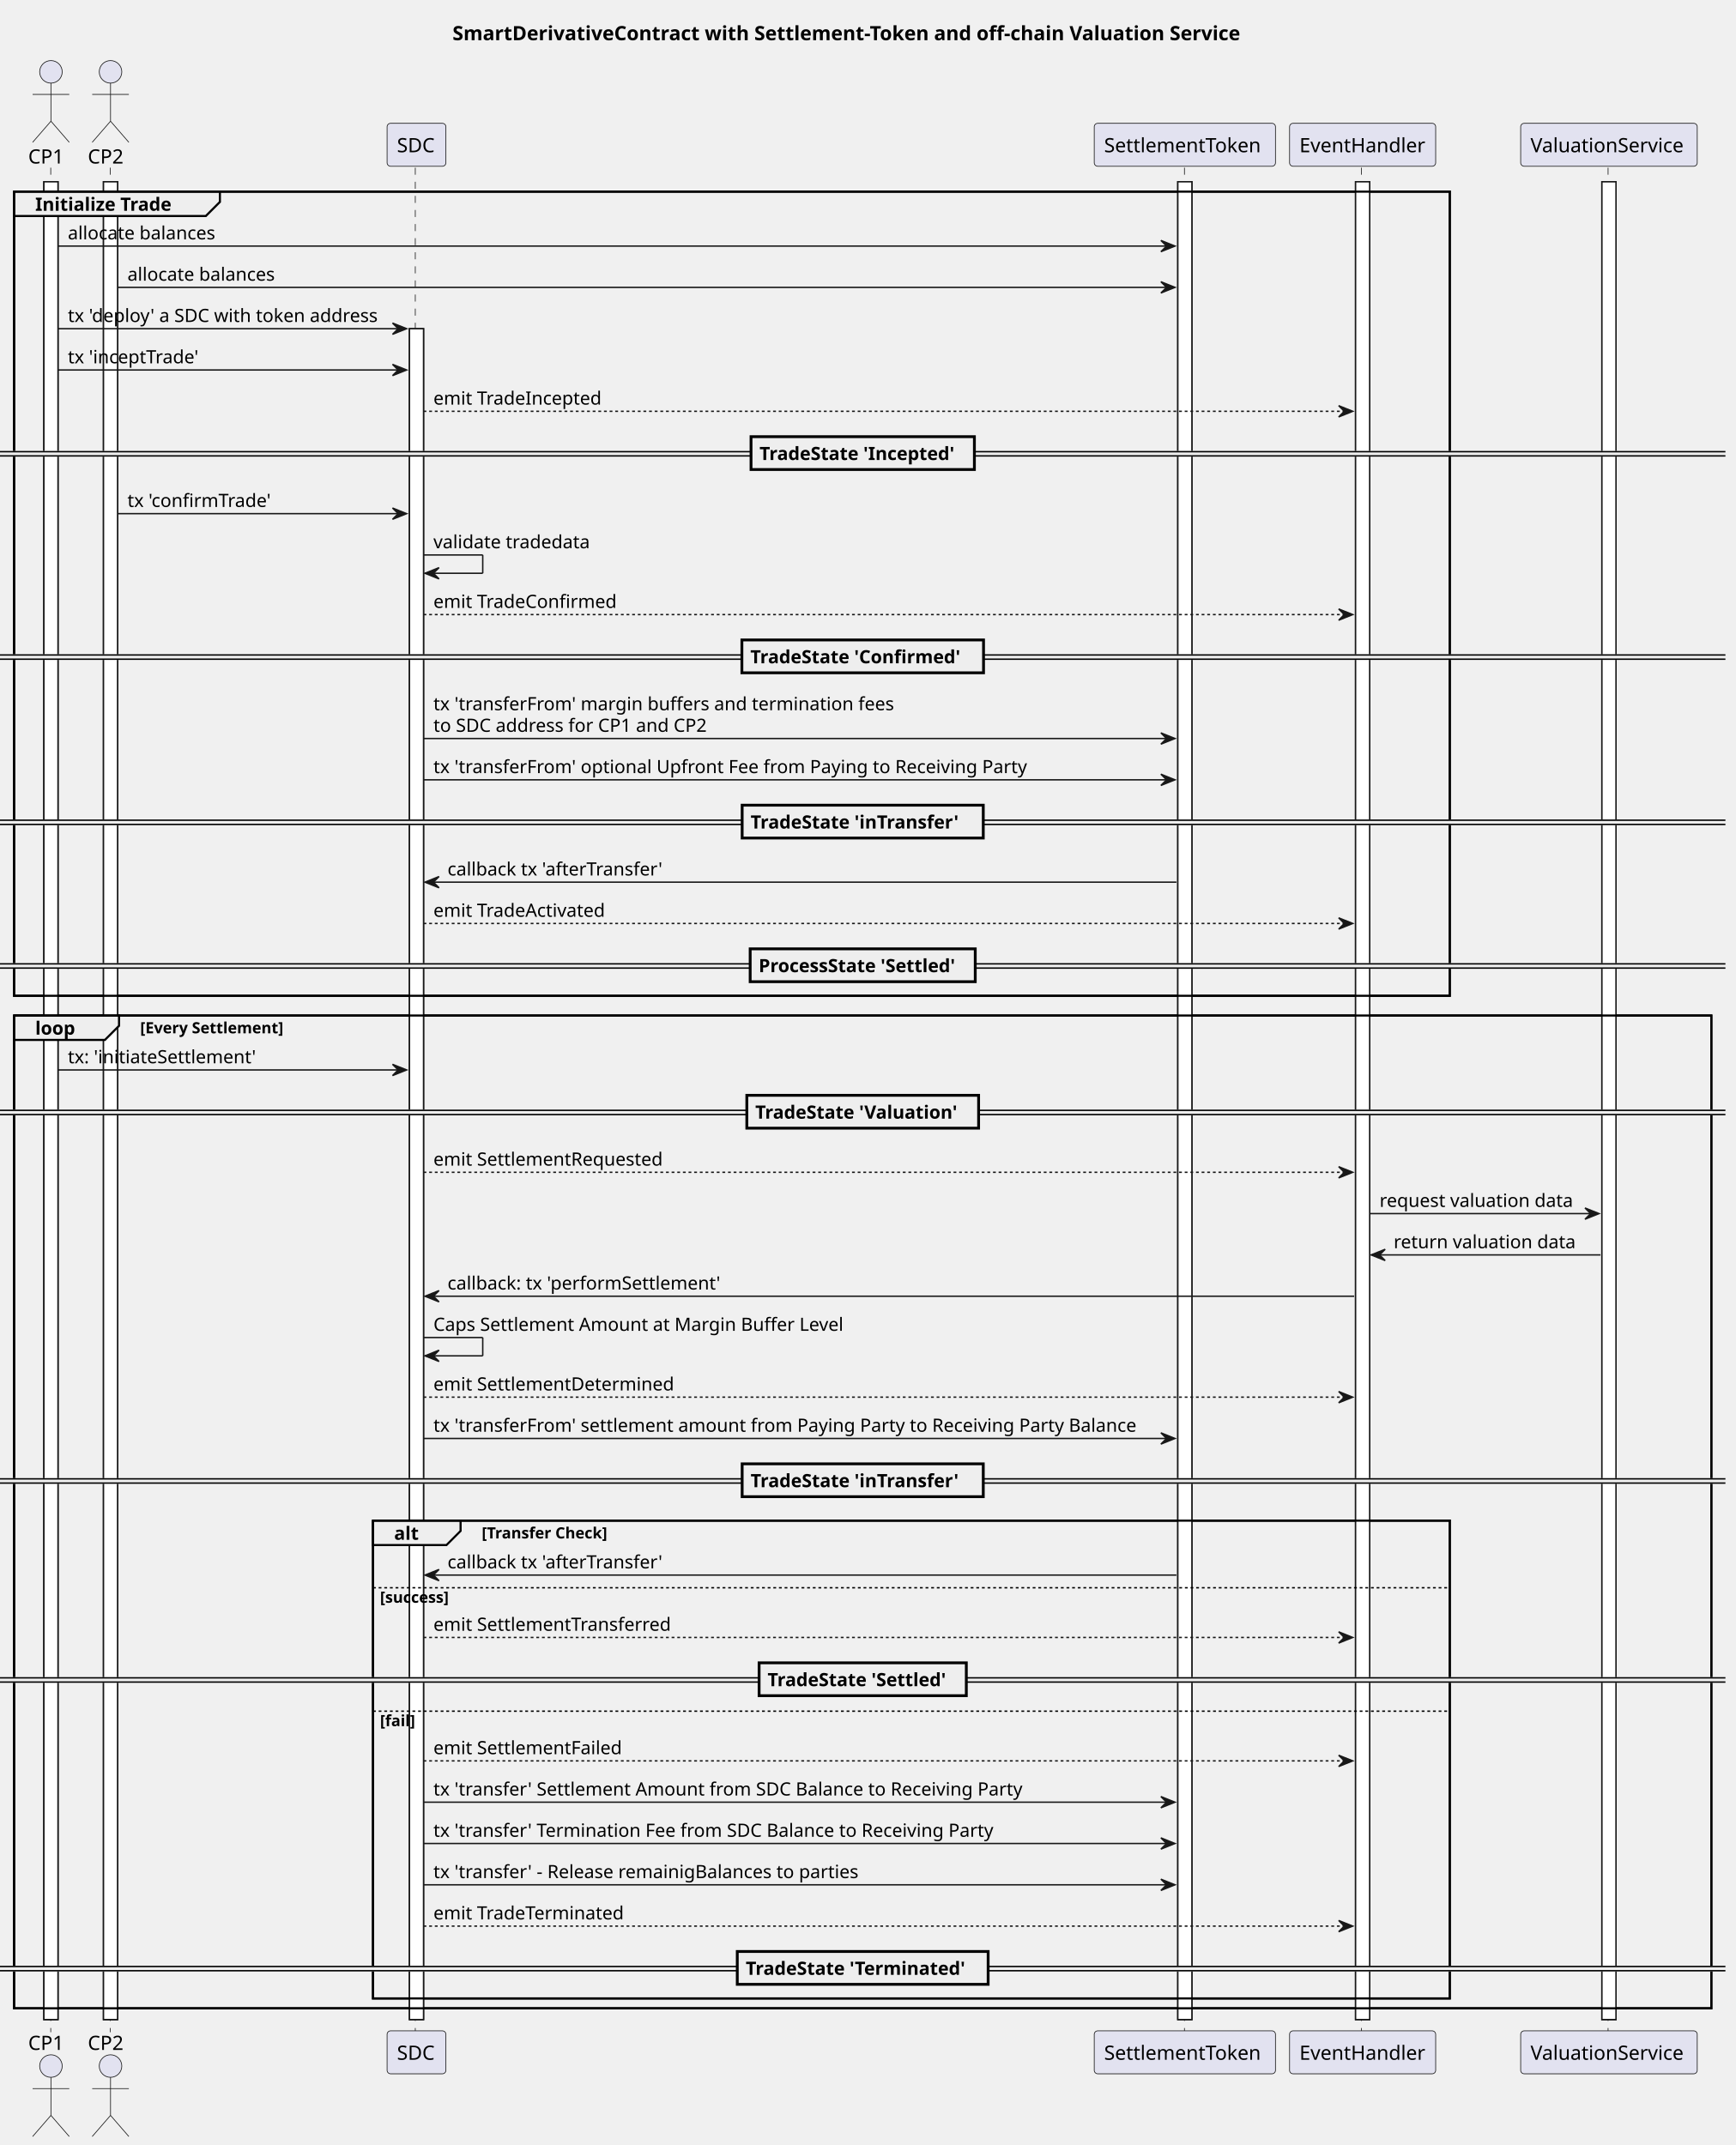
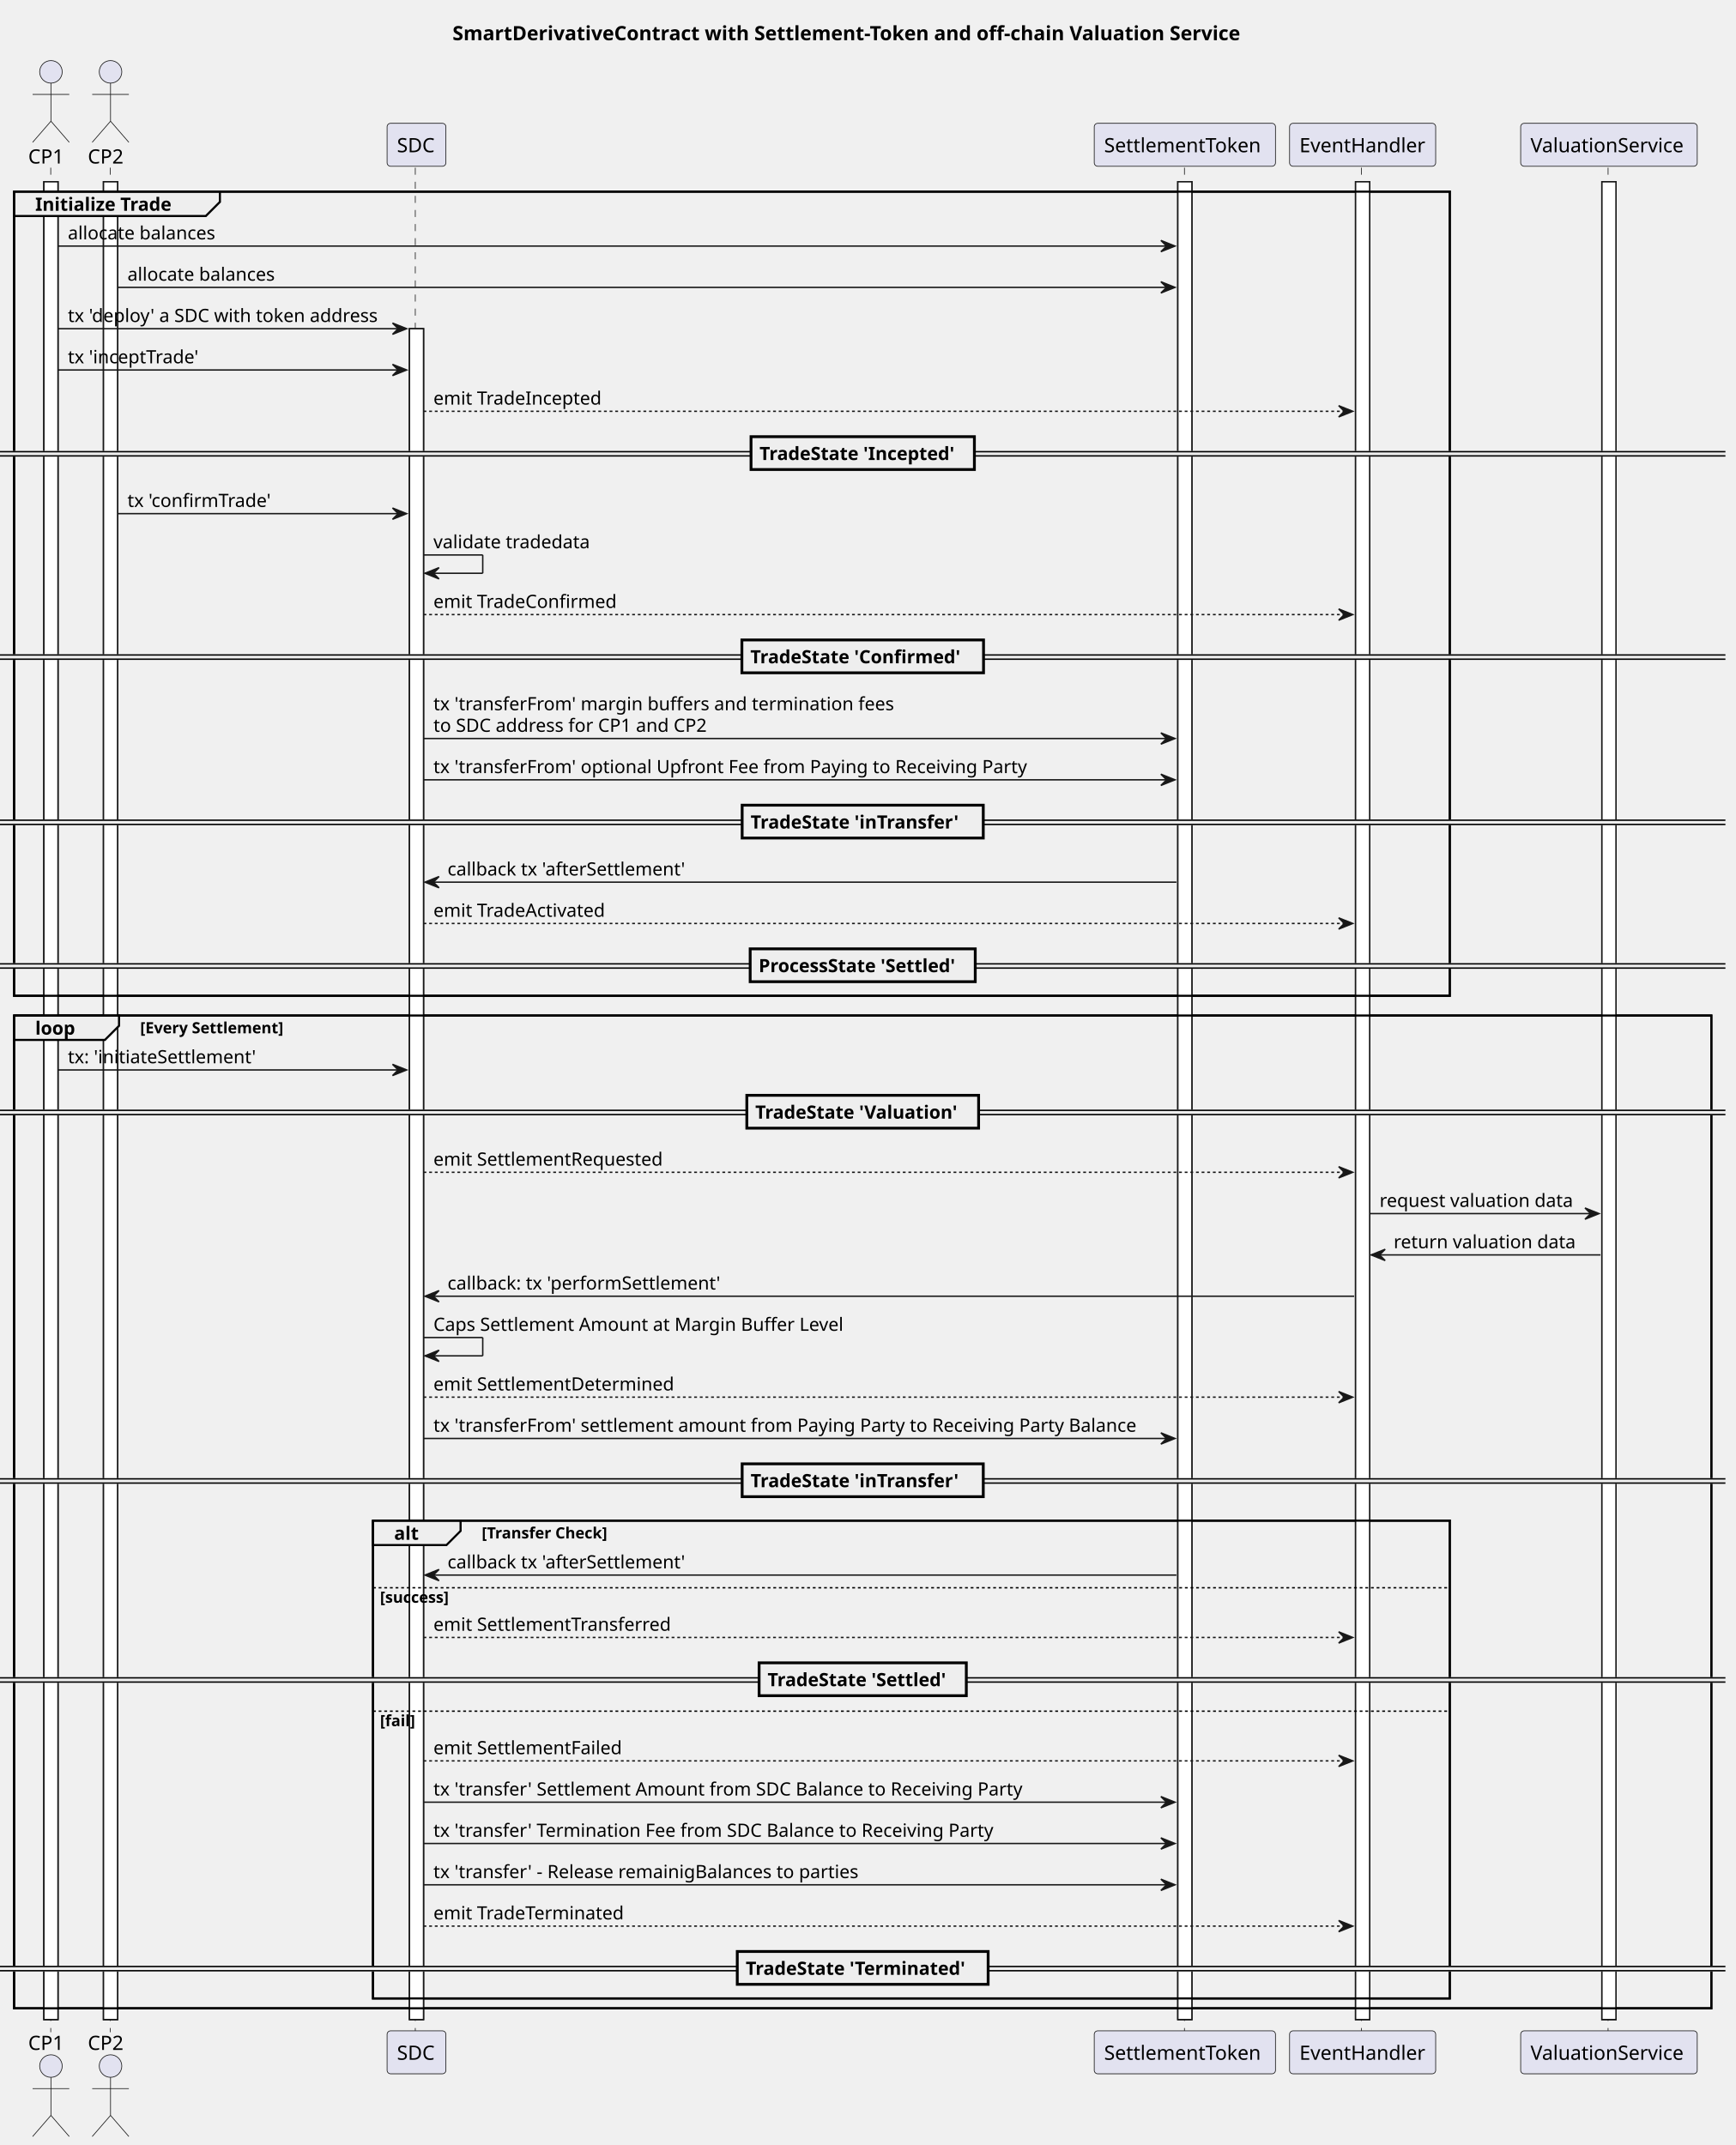
<svg xmlns="http://www.w3.org/2000/svg" contentStyleType="text/css" height="1522px" preserveAspectRatio="none" style="width:1231px;height:1522px;background:#FFFFFF;" version="1.1" viewBox="0 0 1231 1522" width="1231px" zoomAndPan="magnify">
  <defs />
  <g>
    <text fill="#000000" font-family="sans-serif" font-size="14" font-weight="bold" lengthAdjust="spacing" textLength="581.02" x="321.039" y="28.535">SmartDerivativeContract with Settlement-Token and off-chain Valuation Service</text>
    <rect fill="#FFFFFF" height="1304.022" style="stroke:#181818;stroke-width:1.0;" width="10" x="31.139" y="128.977" />
    <rect fill="#FFFFFF" height="1304.022" style="stroke:#181818;stroke-width:1.0;" width="10" x="73.416" y="128.977" />
    <rect fill="#FFFFFF" height="1199.779" style="stroke:#181818;stroke-width:1.0;" width="10" x="290.482" y="233.219" />
    <rect fill="#FFFFFF" height="1304.022" style="stroke:#181818;stroke-width:1.0;" width="10" x="835.596" y="128.977" />
    <rect fill="#FFFFFF" height="1304.022" style="stroke:#181818;stroke-width:1.0;" width="10" x="961.711" y="128.977" />
    <rect fill="#FFFFFF" height="1304.022" style="stroke:#181818;stroke-width:1.0;" width="10" x="1136.47" y="128.977" />
    <rect fill="none" height="570.59" style="stroke:#000000;stroke-width:1.5;" width="1018.538" x="10" y="135.977" />
    <rect fill="none" height="704.432" style="stroke:#000000;stroke-width:1.5;" width="1204.098" x="10" y="720.566" />
    <rect fill="none" height="339.016" style="stroke:#000000;stroke-width:1.5;" width="763.912" x="264.626" y="1078.982" />
    <line style="stroke:#181818;stroke-width:0.5;stroke-dasharray:5.0,5.0;" x1="36" x2="36" y1="118.977" y2="1441.998" />
    <line style="stroke:#181818;stroke-width:0.5;stroke-dasharray:5.0,5.0;" x1="78.277" x2="78.277" y1="118.977" y2="1441.998" />
    <line style="stroke:#181818;stroke-width:0.5;stroke-dasharray:5.0,5.0;" x1="294.626" x2="294.626" y1="118.977" y2="1441.998" />
    <line style="stroke:#181818;stroke-width:0.5;stroke-dasharray:5.0,5.0;" x1="840.307" x2="840.307" y1="118.977" y2="1441.998" />
    <line style="stroke:#181818;stroke-width:0.5;stroke-dasharray:5.0,5.0;" x1="965.884" x2="965.884" y1="118.977" y2="1441.998" />
    <line style="stroke:#181818;stroke-width:0.5;stroke-dasharray:5.0,5.0;" x1="1140.843" x2="1140.843" y1="118.977" y2="1441.998" />
    <text fill="#000000" font-family="sans-serif" font-size="14" lengthAdjust="spacing" textLength="26.277" x="20" y="116.023">CP1</text>
    <ellipse cx="36.139" cy="50.988" fill="#E2E2F0" rx="8" ry="8" style="stroke:#181818;stroke-width:0.5;" />
    <path d="M36.139,58.988 L36.139,85.988 M23.139,66.988 L49.139,66.988 M36.139,85.988 L23.139,100.988 M36.139,85.988 L49.139,100.988 " fill="none" style="stroke:#181818;stroke-width:0.5;" />
    <text fill="#000000" font-family="sans-serif" font-size="14" lengthAdjust="spacing" textLength="26.277" x="20" y="1454.533">CP1</text>
    <ellipse cx="36.139" cy="1465.986" fill="#E2E2F0" rx="8" ry="8" style="stroke:#181818;stroke-width:0.5;" />
    <path d="M36.139,1473.986 L36.139,1500.986 M23.139,1481.986 L49.139,1481.986 M36.139,1500.986 L23.139,1515.986 M36.139,1500.986 L49.139,1515.986 " fill="none" style="stroke:#181818;stroke-width:0.5;" />
    <text fill="#000000" font-family="sans-serif" font-size="14" lengthAdjust="spacing" textLength="26.277" x="62.277" y="116.023">CP2</text>
    <ellipse cx="78.416" cy="50.988" fill="#E2E2F0" rx="8" ry="8" style="stroke:#181818;stroke-width:0.5;" />
    <path d="M78.416,58.988 L78.416,85.988 M65.416,66.988 L91.416,66.988 M78.416,85.988 L65.416,100.988 M78.416,85.988 L91.416,100.988 " fill="none" style="stroke:#181818;stroke-width:0.5;" />
    <text fill="#000000" font-family="sans-serif" font-size="14" lengthAdjust="spacing" textLength="26.277" x="62.277" y="1454.533">CP2</text>
    <ellipse cx="78.416" cy="1465.986" fill="#E2E2F0" rx="8" ry="8" style="stroke:#181818;stroke-width:0.5;" />
    <path d="M78.416,1473.986 L78.416,1500.986 M65.416,1481.986 L91.416,1481.986 M78.416,1500.986 L65.416,1515.986 M78.416,1500.986 L91.416,1515.986 " fill="none" style="stroke:#181818;stroke-width:0.5;" />
    <rect fill="#E2E2F0" height="30.488" rx="2.5" ry="2.5" style="stroke:#181818;stroke-width:0.5;" width="41.713" x="274.626" y="87.488" />
    <text fill="#000000" font-family="sans-serif" font-size="14" lengthAdjust="spacing" textLength="27.713" x="281.626" y="108.023">SDC</text>
    <rect fill="#E2E2F0" height="30.488" rx="2.5" ry="2.5" style="stroke:#181818;stroke-width:0.5;" width="41.713" x="274.626" y="1440.998" />
    <text fill="#000000" font-family="sans-serif" font-size="14" lengthAdjust="spacing" textLength="27.713" x="281.626" y="1461.533">SDC</text>
    <rect fill="#E2E2F0" height="30.488" rx="2.5" ry="2.5" style="stroke:#181818;stroke-width:0.5;" width="128.577" x="776.307" y="87.488" />
    <text fill="#000000" font-family="sans-serif" font-size="14" lengthAdjust="spacing" textLength="114.577" x="783.307" y="108.023">SettlementToken</text>
    <rect fill="#E2E2F0" height="30.488" rx="2.5" ry="2.5" style="stroke:#181818;stroke-width:0.5;" width="128.577" x="776.307" y="1440.998" />
    <text fill="#000000" font-family="sans-serif" font-size="14" lengthAdjust="spacing" textLength="114.577" x="783.307" y="1461.533">SettlementToken</text>
    <rect fill="#E2E2F0" height="30.488" rx="2.5" ry="2.5" style="stroke:#181818;stroke-width:0.5;" width="103.653" x="914.884" y="87.488" />
    <text fill="#000000" font-family="sans-serif" font-size="14" lengthAdjust="spacing" textLength="89.653" x="921.884" y="108.023">EventHandler</text>
    <rect fill="#E2E2F0" height="30.488" rx="2.5" ry="2.5" style="stroke:#181818;stroke-width:0.5;" width="103.653" x="914.884" y="1440.998" />
    <text fill="#000000" font-family="sans-serif" font-size="14" lengthAdjust="spacing" textLength="89.653" x="921.884" y="1461.533">EventHandler</text>
    <rect fill="#E2E2F0" height="30.488" rx="2.5" ry="2.5" style="stroke:#181818;stroke-width:0.5;" width="125.255" x="1078.843" y="87.488" />
    <text fill="#000000" font-family="sans-serif" font-size="14" lengthAdjust="spacing" textLength="111.255" x="1085.843" y="108.023">ValuationService</text>
    <rect fill="#E2E2F0" height="30.488" rx="2.5" ry="2.5" style="stroke:#181818;stroke-width:0.5;" width="125.255" x="1078.843" y="1440.998" />
    <text fill="#000000" font-family="sans-serif" font-size="14" lengthAdjust="spacing" textLength="111.255" x="1085.843" y="1461.533">ValuationService</text>
    <rect fill="#FFFFFF" height="1304.022" style="stroke:#181818;stroke-width:1.0;" width="10" x="31.139" y="128.977" />
    <rect fill="#FFFFFF" height="1304.022" style="stroke:#181818;stroke-width:1.0;" width="10" x="73.416" y="128.977" />
    <rect fill="#FFFFFF" height="1199.779" style="stroke:#181818;stroke-width:1.0;" width="10" x="290.482" y="233.219" />
    <rect fill="#FFFFFF" height="1304.022" style="stroke:#181818;stroke-width:1.0;" width="10" x="835.596" y="128.977" />
    <rect fill="#FFFFFF" height="1304.022" style="stroke:#181818;stroke-width:1.0;" width="10" x="961.711" y="128.977" />
    <rect fill="#FFFFFF" height="1304.022" style="stroke:#181818;stroke-width:1.0;" width="10" x="1136.47" y="128.977" />
    <path d="M10,135.977 L156.004,135.977 L156.004,143.287 L146.004,153.287 L10,153.287 L10,135.977 " fill="#EEEEEE" style="stroke:#000000;stroke-width:1.5;" />
    <rect fill="none" height="570.59" style="stroke:#000000;stroke-width:1.5;" width="1018.538" x="10" y="135.977" />
    <text fill="#000000" font-family="sans-serif" font-size="13" font-weight="bold" lengthAdjust="spacing" textLength="101.004" x="25" y="149.545">Initialize Trade</text>
    <polygon fill="#181818" points="823.596,170.598,833.596,174.598,823.596,178.598,827.596,174.598" style="stroke:#181818;stroke-width:1.0;" />
    <line style="stroke:#181818;stroke-width:1.0;" x1="41.139" x2="829.596" y1="174.598" y2="174.598" />
    <text fill="#000000" font-family="sans-serif" font-size="13" lengthAdjust="spacing" textLength="107.631" x="48.139" y="169.856">allocate balances</text>
    <polygon fill="#181818" points="823.596,199.908,833.596,203.908,823.596,207.908,827.596,203.908" style="stroke:#181818;stroke-width:1.0;" />
    <line style="stroke:#181818;stroke-width:1.0;" x1="83.416" x2="829.596" y1="203.908" y2="203.908" />
    <text fill="#000000" font-family="sans-serif" font-size="13" lengthAdjust="spacing" textLength="107.631" x="90.416" y="199.166">allocate balances</text>
    <polygon fill="#181818" points="278.482,229.219,288.482,233.219,278.482,237.219,282.482,233.219" style="stroke:#181818;stroke-width:1.0;" />
    <line style="stroke:#181818;stroke-width:1.0;" x1="41.139" x2="284.482" y1="233.219" y2="233.219" />
    <text fill="#000000" font-family="sans-serif" font-size="13" lengthAdjust="spacing" textLength="230.344" x="48.139" y="228.477">tx 'deploy' a SDC with token address</text>
    <polygon fill="#181818" points="278.482,258.529,288.482,262.529,278.482,266.529,282.482,262.529" style="stroke:#181818;stroke-width:1.0;" />
    <line style="stroke:#181818;stroke-width:1.0;" x1="41.139" x2="284.482" y1="262.529" y2="262.529" />
    <text fill="#000000" font-family="sans-serif" font-size="13" lengthAdjust="spacing" textLength="97.817" x="48.139" y="257.787">tx 'inceptTrade'</text>
    <polygon fill="#181818" points="949.711,287.84,959.711,291.84,949.711,295.84,953.711,291.84" style="stroke:#181818;stroke-width:1.0;" />
    <line style="stroke:#181818;stroke-width:1.0;stroke-dasharray:2.0,2.0;" x1="300.482" x2="955.711" y1="291.84" y2="291.84" />
    <text fill="#000000" font-family="sans-serif" font-size="13" lengthAdjust="spacing" textLength="122.44" x="307.482" y="287.098">emit TradeIncepted</text>
    <rect fill="#EEEEEE" height="3" style="stroke:#EEEEEE;stroke-width:1.0;" width="1224.098" x="0" y="320.495" />
    <line style="stroke:#000000;stroke-width:1.0;" x1="0" x2="1224.098" y1="320.495" y2="320.495" />
    <line style="stroke:#000000;stroke-width:1.0;" x1="0" x2="1224.098" y1="323.495" y2="323.495" />
    <rect fill="#EEEEEE" height="23.311" style="stroke:#000000;stroke-width:2.0;" width="158.466" x="532.816" y="309.84" />
    <text fill="#000000" font-family="sans-serif" font-size="13" font-weight="bold" lengthAdjust="spacing" textLength="140.182" x="538.816" y="326.408">TradeState 'Incepted'</text>
    <polygon fill="#181818" points="278.482,360.461,288.482,364.461,278.482,368.461,282.482,364.461" style="stroke:#181818;stroke-width:1.0;" />
    <line style="stroke:#181818;stroke-width:1.0;" x1="83.416" x2="284.482" y1="364.461" y2="364.461" />
    <text fill="#000000" font-family="sans-serif" font-size="13" lengthAdjust="spacing" textLength="107.751" x="90.416" y="359.719">tx 'confirmTrade'</text>
    <line style="stroke:#181818;stroke-width:1.0;" x1="300.482" x2="342.482" y1="393.772" y2="393.772" />
    <line style="stroke:#181818;stroke-width:1.0;" x1="342.482" x2="342.482" y1="393.772" y2="406.772" />
    <line style="stroke:#181818;stroke-width:1.0;" x1="301.482" x2="342.482" y1="406.772" y2="406.772" />
    <polygon fill="#181818" points="311.482,402.772,301.482,406.772,311.482,410.772,307.482,406.772" style="stroke:#181818;stroke-width:1.0;" />
    <text fill="#000000" font-family="sans-serif" font-size="13" lengthAdjust="spacing" textLength="113.191" x="307.482" y="389.029">validate tradedata</text>
    <polygon fill="#181818" points="949.711,432.082,959.711,436.082,949.711,440.082,953.711,436.082" style="stroke:#181818;stroke-width:1.0;" />
    <line style="stroke:#181818;stroke-width:1.0;stroke-dasharray:2.0,2.0;" x1="300.482" x2="955.711" y1="436.082" y2="436.082" />
    <text fill="#000000" font-family="sans-serif" font-size="13" lengthAdjust="spacing" textLength="134.723" x="307.482" y="431.34">emit TradeConfirmed</text>
    <rect fill="#EEEEEE" height="3" style="stroke:#EEEEEE;stroke-width:1.0;" width="1224.098" x="0" y="464.737" />
    <line style="stroke:#000000;stroke-width:1.0;" x1="0" x2="1224.098" y1="464.737" y2="464.737" />
    <line style="stroke:#000000;stroke-width:1.0;" x1="0" x2="1224.098" y1="467.737" y2="467.737" />
    <rect fill="#EEEEEE" height="23.311" style="stroke:#000000;stroke-width:2.0;" width="171.435" x="526.332" y="454.082" />
    <text fill="#000000" font-family="sans-serif" font-size="13" font-weight="bold" lengthAdjust="spacing" textLength="153.15" x="532.332" y="470.65">TradeState 'Confirmed'</text>
    <polygon fill="#181818" points="823.596,520.014,833.596,524.014,823.596,528.014,827.596,524.014" style="stroke:#181818;stroke-width:1.0;" />
    <line style="stroke:#181818;stroke-width:1.0;" x1="300.482" x2="829.596" y1="524.014" y2="524.014" />
    <text fill="#000000" font-family="sans-serif" font-size="13" lengthAdjust="spacing" textLength="337.403" x="307.482" y="503.961">tx 'transferFrom' margin buffers and termination fees</text>
    <text fill="#000000" font-family="sans-serif" font-size="13" lengthAdjust="spacing" textLength="202.935" x="307.482" y="519.271">to SDC address for CP1 and CP2</text>
    <polygon fill="#181818" points="823.596,549.324,833.596,553.324,823.596,557.324,827.596,553.324" style="stroke:#181818;stroke-width:1.0;" />
    <line style="stroke:#181818;stroke-width:1.0;" x1="300.482" x2="829.596" y1="553.324" y2="553.324" />
    <text fill="#000000" font-family="sans-serif" font-size="13" lengthAdjust="spacing" textLength="434.332" x="307.482" y="548.582">tx 'transferFrom' optional Upfront Fee from Paying to Receiving Party</text>
    <rect fill="#EEEEEE" height="3" style="stroke:#EEEEEE;stroke-width:1.0;" width="1224.098" x="0" y="581.98" />
    <line style="stroke:#000000;stroke-width:1.0;" x1="0" x2="1224.098" y1="581.98" y2="581.98" />
    <line style="stroke:#000000;stroke-width:1.0;" x1="0" x2="1224.098" y1="584.98" y2="584.98" />
    <rect fill="#EEEEEE" height="23.311" style="stroke:#000000;stroke-width:2.0;" width="171.06" x="526.519" y="571.324" />
    <text fill="#000000" font-family="sans-serif" font-size="13" font-weight="bold" lengthAdjust="spacing" textLength="152.775" x="532.519" y="587.893">TradeState 'inTransfer'</text>
    <polygon fill="#181818" points="311.482,621.945,301.482,625.945,311.482,629.945,307.482,625.945" style="stroke:#181818;stroke-width:1.0;" />
    <line style="stroke:#181818;stroke-width:1.0;" x1="305.482" x2="834.596" y1="625.945" y2="625.945" />
-     <text fill="#000000" font-family="sans-serif" font-size="13" lengthAdjust="spacing" textLength="160.126" x="317.482" y="621.203">callback tx 'afterTransfer'</text>
+     <text fill="#000000" font-family="sans-serif" font-size="13" lengthAdjust="spacing" textLength="160.126" x="317.482" y="621.203">callback tx 'afterSettlement'</text>
    <polygon fill="#181818" points="949.711,651.256,959.711,655.256,949.711,659.256,953.711,655.256" style="stroke:#181818;stroke-width:1.0;" />
    <line style="stroke:#181818;stroke-width:1.0;stroke-dasharray:2.0,2.0;" x1="300.482" x2="955.711" y1="655.256" y2="655.256" />
    <text fill="#000000" font-family="sans-serif" font-size="13" lengthAdjust="spacing" textLength="126.699" x="307.482" y="650.514">emit TradeActivated</text>
    <rect fill="#EEEEEE" height="3" style="stroke:#EEEEEE;stroke-width:1.0;" width="1224.098" x="0" y="683.911" />
    <line style="stroke:#000000;stroke-width:1.0;" x1="0" x2="1224.098" y1="683.911" y2="683.911" />
    <line style="stroke:#000000;stroke-width:1.0;" x1="0" x2="1224.098" y1="686.911" y2="686.911" />
    <rect fill="#EEEEEE" height="23.311" style="stroke:#000000;stroke-width:2.0;" width="159.679" x="532.21" y="673.256" />
    <text fill="#000000" font-family="sans-serif" font-size="13" font-weight="bold" lengthAdjust="spacing" textLength="141.394" x="538.21" y="689.824">ProcessState 'Settled'</text>
    <path d="M10,720.566 L84.447,720.566 L84.447,727.877 L74.447,737.877 L10,737.877 L10,720.566 " fill="#EEEEEE" style="stroke:#000000;stroke-width:1.5;" />
    <rect fill="none" height="704.432" style="stroke:#000000;stroke-width:1.5;" width="1204.098" x="10" y="720.566" />
    <text fill="#000000" font-family="sans-serif" font-size="13" font-weight="bold" lengthAdjust="spacing" textLength="29.447" x="25" y="734.135">loop</text>
    <text fill="#000000" font-family="sans-serif" font-size="11" font-weight="bold" lengthAdjust="spacing" textLength="103.232" x="99.447" y="733.201">[Every Settlement]</text>
    <polygon fill="#181818" points="278.482,755.188,288.482,759.188,278.482,763.188,282.482,759.188" style="stroke:#181818;stroke-width:1.0;" />
    <line style="stroke:#181818;stroke-width:1.0;" x1="41.139" x2="284.482" y1="759.188" y2="759.188" />
    <text fill="#000000" font-family="sans-serif" font-size="13" lengthAdjust="spacing" textLength="137.782" x="48.139" y="754.445">tx: 'initiateSettlement'</text>
    <rect fill="#EEEEEE" height="3" style="stroke:#EEEEEE;stroke-width:1.0;" width="1224.098" x="0" y="787.843" />
    <line style="stroke:#000000;stroke-width:1.0;" x1="0" x2="1224.098" y1="787.843" y2="787.843" />
    <line style="stroke:#000000;stroke-width:1.0;" x1="0" x2="1224.098" y1="790.843" y2="790.843" />
    <rect fill="#EEEEEE" height="23.311" style="stroke:#000000;stroke-width:2.0;" width="164.44" x="529.829" y="777.188" />
    <text fill="#000000" font-family="sans-serif" font-size="13" font-weight="bold" lengthAdjust="spacing" textLength="146.155" x="535.829" y="793.756">TradeState 'Valuation'</text>
    <polygon fill="#181818" points="949.711,827.809,959.711,831.809,949.711,835.809,953.711,831.809" style="stroke:#181818;stroke-width:1.0;" />
    <line style="stroke:#181818;stroke-width:1.0;stroke-dasharray:2.0,2.0;" x1="300.482" x2="955.711" y1="831.809" y2="831.809" />
    <text fill="#000000" font-family="sans-serif" font-size="13" lengthAdjust="spacing" textLength="165.261" x="307.482" y="827.066">emit SettlementRequested</text>
    <polygon fill="#181818" points="1124.47,857.119,1134.47,861.119,1124.47,865.119,1128.47,861.119" style="stroke:#181818;stroke-width:1.0;" />
    <line style="stroke:#181818;stroke-width:1.0;" x1="971.711" x2="1130.47" y1="861.119" y2="861.119" />
    <text fill="#000000" font-family="sans-serif" font-size="13" lengthAdjust="spacing" textLength="140.759" x="978.711" y="856.377">request valuation data</text>
    <polygon fill="#181818" points="982.711,886.43,972.711,890.43,982.711,894.43,978.711,890.43" style="stroke:#181818;stroke-width:1.0;" />
    <line style="stroke:#181818;stroke-width:1.0;" x1="976.711" x2="1135.47" y1="890.43" y2="890.43" />
    <text fill="#000000" font-family="sans-serif" font-size="13" lengthAdjust="spacing" textLength="132.095" x="988.711" y="885.688">return valuation data</text>
    <polygon fill="#181818" points="311.482,915.74,301.482,919.74,311.482,923.74,307.482,919.74" style="stroke:#181818;stroke-width:1.0;" />
    <line style="stroke:#181818;stroke-width:1.0;" x1="305.482" x2="960.711" y1="919.74" y2="919.74" />
    <text fill="#000000" font-family="sans-serif" font-size="13" lengthAdjust="spacing" textLength="200.345" x="317.482" y="914.998">callback: tx 'performSettlement'</text>
    <line style="stroke:#181818;stroke-width:1.0;" x1="300.482" x2="342.482" y1="949.051" y2="949.051" />
    <line style="stroke:#181818;stroke-width:1.0;" x1="342.482" x2="342.482" y1="949.051" y2="962.051" />
    <line style="stroke:#181818;stroke-width:1.0;" x1="301.482" x2="342.482" y1="962.051" y2="962.051" />
    <polygon fill="#181818" points="311.482,958.051,301.482,962.051,311.482,966.051,307.482,962.051" style="stroke:#181818;stroke-width:1.0;" />
    <text fill="#000000" font-family="sans-serif" font-size="13" lengthAdjust="spacing" textLength="298.27" x="307.482" y="944.309">Caps Settlement Amount at Margin Buffer Level</text>
    <polygon fill="#181818" points="949.711,987.361,959.711,991.361,949.711,995.361,953.711,991.361" style="stroke:#181818;stroke-width:1.0;" />
    <line style="stroke:#181818;stroke-width:1.0;stroke-dasharray:2.0,2.0;" x1="300.482" x2="955.711" y1="991.361" y2="991.361" />
    <text fill="#000000" font-family="sans-serif" font-size="13" lengthAdjust="spacing" textLength="173.183" x="307.482" y="986.619">emit SettlementDetermined</text>
    <polygon fill="#181818" points="823.596,1016.672,833.596,1020.672,823.596,1024.672,827.596,1020.672" style="stroke:#181818;stroke-width:1.0;" />
    <line style="stroke:#181818;stroke-width:1.0;" x1="300.482" x2="829.596" y1="1020.672" y2="1020.672" />
    <text fill="#000000" font-family="sans-serif" font-size="13" lengthAdjust="spacing" textLength="511.113" x="307.482" y="1015.93">tx 'transferFrom' settlement amount from Paying Party to Receiving Party Balance</text>
    <rect fill="#EEEEEE" height="3" style="stroke:#EEEEEE;stroke-width:1.0;" width="1224.098" x="0" y="1049.327" />
    <line style="stroke:#000000;stroke-width:1.0;" x1="0" x2="1224.098" y1="1049.327" y2="1049.327" />
    <line style="stroke:#000000;stroke-width:1.0;" x1="0" x2="1224.098" y1="1052.327" y2="1052.327" />
    <rect fill="#EEEEEE" height="23.311" style="stroke:#000000;stroke-width:2.0;" width="171.06" x="526.519" y="1038.672" />
    <text fill="#000000" font-family="sans-serif" font-size="13" font-weight="bold" lengthAdjust="spacing" textLength="152.775" x="532.519" y="1055.24">TradeState 'inTransfer'</text>
    <path d="M264.626,1078.982 L326.765,1078.982 L326.765,1086.293 L316.765,1096.293 L264.626,1096.293 L264.626,1078.982 " fill="#EEEEEE" style="stroke:#000000;stroke-width:1.5;" />
    <rect fill="none" height="339.016" style="stroke:#000000;stroke-width:1.5;" width="763.912" x="264.626" y="1078.982" />
    <text fill="#000000" font-family="sans-serif" font-size="13" font-weight="bold" lengthAdjust="spacing" textLength="17.139" x="279.626" y="1092.551">alt</text>
    <text fill="#000000" font-family="sans-serif" font-size="11" font-weight="bold" lengthAdjust="spacing" textLength="94.606" x="341.765" y="1091.617">[Transfer Check]</text>
    <polygon fill="#181818" points="311.482,1113.603,301.482,1117.603,311.482,1121.603,307.482,1117.603" style="stroke:#181818;stroke-width:1.0;" />
    <line style="stroke:#181818;stroke-width:1.0;" x1="305.482" x2="834.596" y1="1117.603" y2="1117.603" />
-     <text fill="#000000" font-family="sans-serif" font-size="13" lengthAdjust="spacing" textLength="160.126" x="317.482" y="1112.861">callback tx 'afterTransfer'</text>
+     <text fill="#000000" font-family="sans-serif" font-size="13" lengthAdjust="spacing" textLength="160.126" x="317.482" y="1112.861">callback tx 'afterSettlement'</text>
    <line style="stroke:#000000;stroke-width:1.0;stroke-dasharray:2.0,2.0;" x1="264.626" x2="1028.538" y1="1126.603" y2="1126.603" />
    <text fill="#000000" font-family="sans-serif" font-size="11" font-weight="bold" lengthAdjust="spacing" textLength="52.191" x="269.626" y="1137.238">[success]</text>
    <polygon fill="#181818" points="949.711,1157.869,959.711,1161.869,949.711,1165.869,953.711,1161.869" style="stroke:#181818;stroke-width:1.0;" />
    <line style="stroke:#181818;stroke-width:1.0;stroke-dasharray:2.0,2.0;" x1="300.482" x2="955.711" y1="1161.869" y2="1161.869" />
    <text fill="#000000" font-family="sans-serif" font-size="13" lengthAdjust="spacing" textLength="172.891" x="307.482" y="1157.127">emit SettlementTransferred</text>
    <rect fill="#EEEEEE" height="3" style="stroke:#EEEEEE;stroke-width:1.0;" width="1224.098" x="0" y="1190.524" />
    <line style="stroke:#000000;stroke-width:1.0;" x1="0" x2="1224.098" y1="1190.524" y2="1190.524" />
    <line style="stroke:#000000;stroke-width:1.0;" x1="0" x2="1224.098" y1="1193.524" y2="1193.524" />
    <rect fill="#EEEEEE" height="23.311" style="stroke:#000000;stroke-width:2.0;" width="147.009" x="538.544" y="1179.869" />
    <text fill="#000000" font-family="sans-serif" font-size="13" font-weight="bold" lengthAdjust="spacing" textLength="128.724" x="544.544" y="1196.438">TradeState 'Settled'</text>
    <line style="stroke:#000000;stroke-width:1.0;stroke-dasharray:2.0,2.0;" x1="264.626" x2="1028.538" y1="1214.18" y2="1214.18" />
    <text fill="#000000" font-family="sans-serif" font-size="11" font-weight="bold" lengthAdjust="spacing" textLength="26.334" x="269.626" y="1224.814">[fail]</text>
    <polygon fill="#181818" points="949.711,1245.445,959.711,1249.445,949.711,1253.445,953.711,1249.445" style="stroke:#181818;stroke-width:1.0;" />
    <line style="stroke:#181818;stroke-width:1.0;stroke-dasharray:2.0,2.0;" x1="300.482" x2="955.711" y1="1249.445" y2="1249.445" />
    <text fill="#000000" font-family="sans-serif" font-size="13" lengthAdjust="spacing" textLength="136.481" x="307.482" y="1244.703">emit SettlementFailed</text>
    <polygon fill="#181818" points="823.596,1274.756,833.596,1278.756,823.596,1282.756,827.596,1278.756" style="stroke:#181818;stroke-width:1.0;" />
    <line style="stroke:#181818;stroke-width:1.0;" x1="300.482" x2="829.596" y1="1278.756" y2="1278.756" />
    <text fill="#000000" font-family="sans-serif" font-size="13" lengthAdjust="spacing" textLength="430.06" x="307.482" y="1274.014">tx 'transfer' Settlement Amount from SDC Balance to Receiving Party</text>
    <polygon fill="#181818" points="823.596,1304.066,833.596,1308.066,823.596,1312.066,827.596,1308.066" style="stroke:#181818;stroke-width:1.0;" />
    <line style="stroke:#181818;stroke-width:1.0;" x1="300.482" x2="829.596" y1="1308.066" y2="1308.066" />
    <text fill="#000000" font-family="sans-serif" font-size="13" lengthAdjust="spacing" textLength="410.744" x="307.482" y="1303.324">tx 'transfer' Termination Fee from SDC Balance to Receiving Party</text>
    <polygon fill="#181818" points="823.596,1333.377,833.596,1337.377,823.596,1341.377,827.596,1337.377" style="stroke:#181818;stroke-width:1.0;" />
    <line style="stroke:#181818;stroke-width:1.0;" x1="300.482" x2="829.596" y1="1337.377" y2="1337.377" />
    <text fill="#000000" font-family="sans-serif" font-size="13" lengthAdjust="spacing" textLength="317.789" x="307.482" y="1332.635">tx 'transfer' - Release  remainigBalances to parties</text>
    <polygon fill="#181818" points="949.711,1362.688,959.711,1366.688,949.711,1370.688,953.711,1366.688" style="stroke:#181818;stroke-width:1.0;" />
    <line style="stroke:#181818;stroke-width:1.0;stroke-dasharray:2.0,2.0;" x1="300.482" x2="955.711" y1="1366.688" y2="1366.688" />
    <text fill="#000000" font-family="sans-serif" font-size="13" lengthAdjust="spacing" textLength="140.467" x="307.482" y="1361.945">emit TradeTerminated</text>
    <rect fill="#EEEEEE" height="3" style="stroke:#EEEEEE;stroke-width:1.0;" width="1224.098" x="0" y="1395.343" />
    <line style="stroke:#000000;stroke-width:1.0;" x1="0" x2="1224.098" y1="1395.343" y2="1395.343" />
    <line style="stroke:#000000;stroke-width:1.0;" x1="0" x2="1224.098" y1="1398.343" y2="1398.343" />
    <rect fill="#EEEEEE" height="23.311" style="stroke:#000000;stroke-width:2.0;" width="177.979" x="523.059" y="1384.688" />
    <text fill="#000000" font-family="sans-serif" font-size="13" font-weight="bold" lengthAdjust="spacing" textLength="159.694" x="529.059" y="1401.256">TradeState 'Terminated'</text>
  </g>
</svg>
